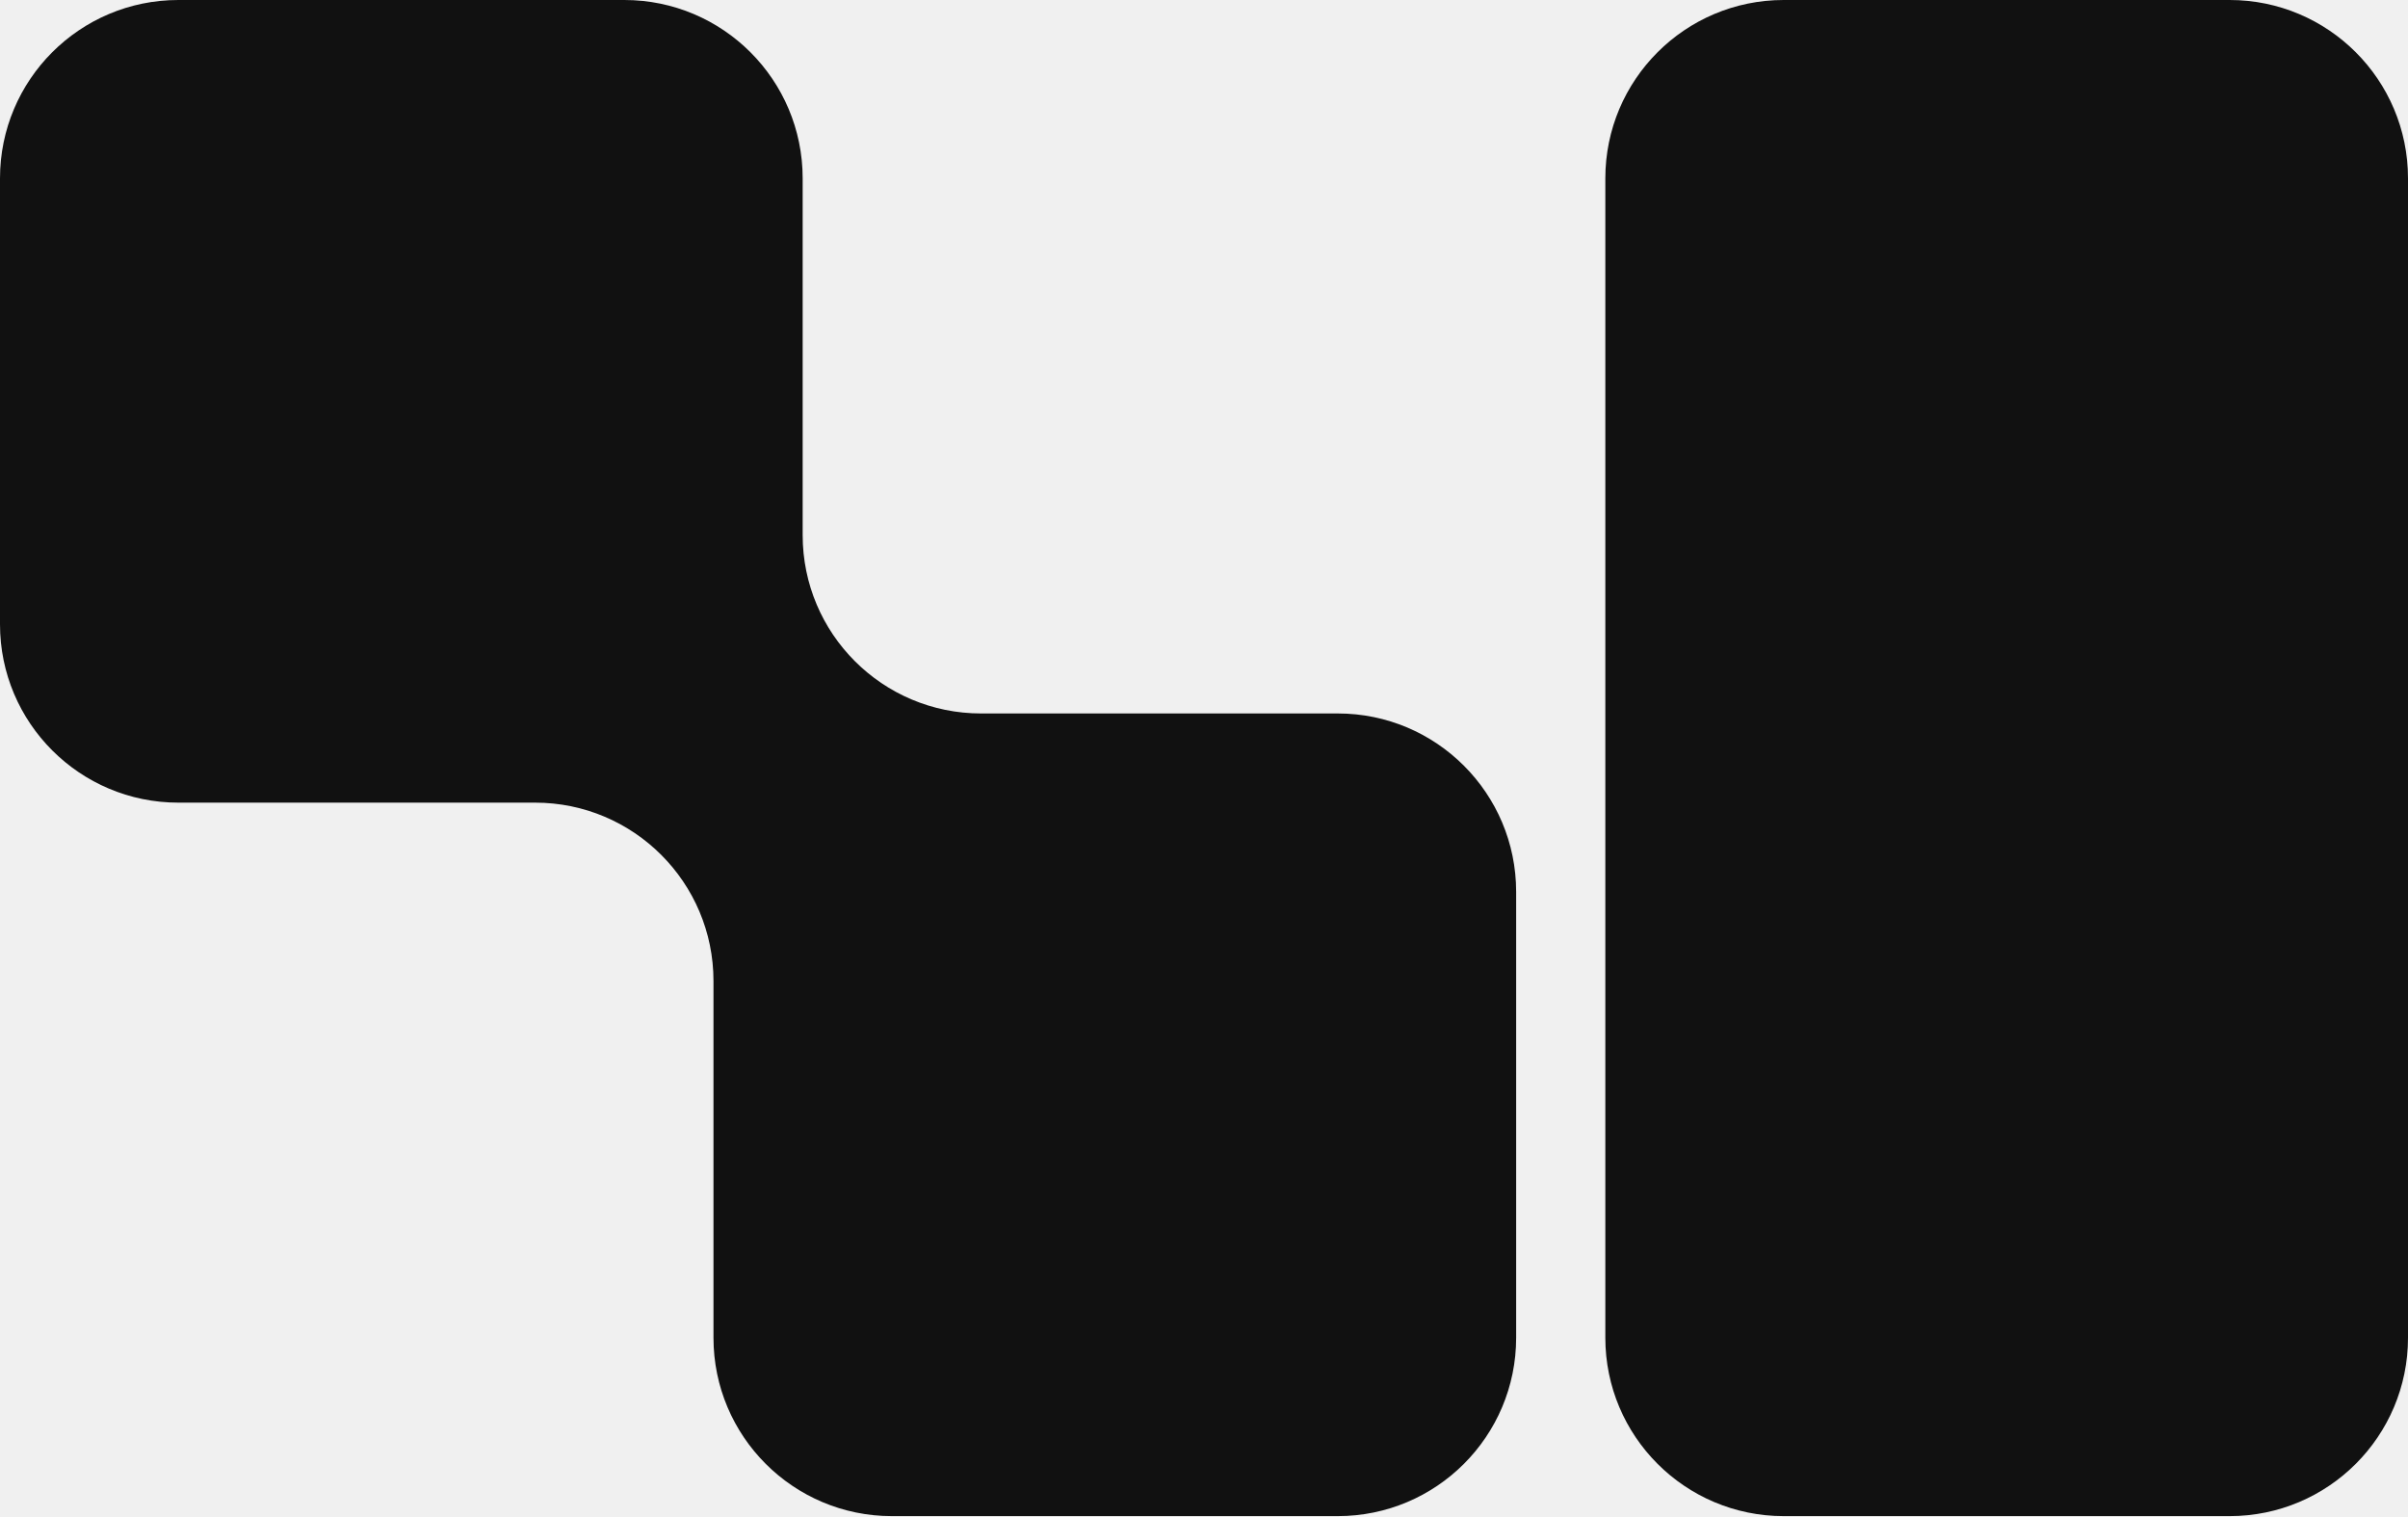
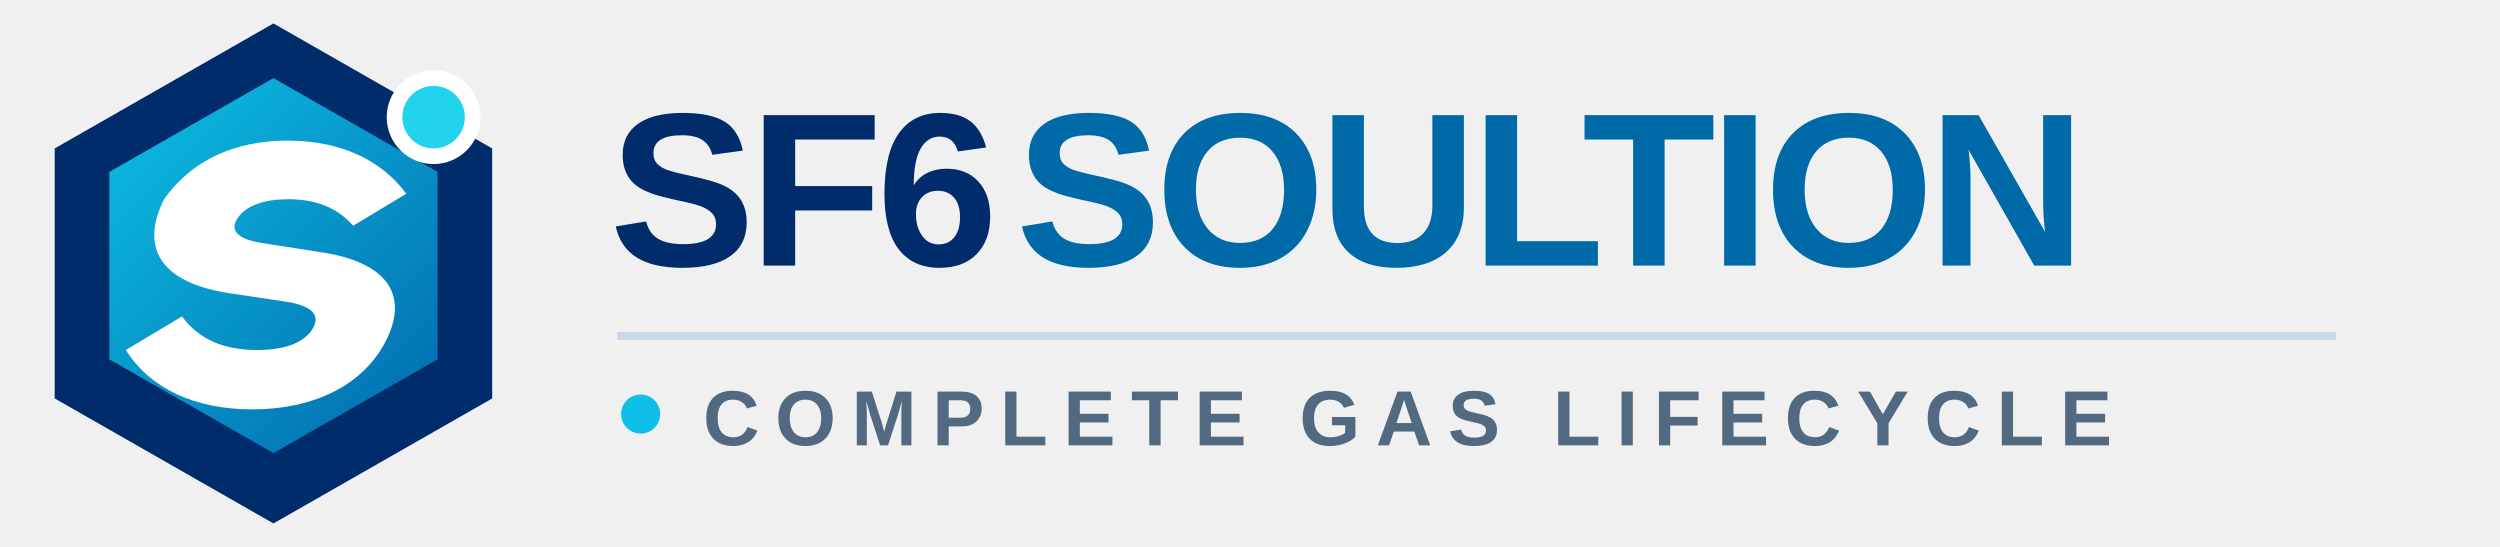
- <svg xmlns="http://www.w3.org/2000/svg" width="216" height="136" viewBox="0 0 216 136" fill="none">
-   <path fill-rule="evenodd" clip-rule="evenodd" d="M56 0C64.837 0 72 7.163 72 16V48C72 56.837 79.163 64 88 64H120C128.837 64 136 71.163 136 80V120C136 128.837 128.837 136 120 136H80C71.163 136 64 128.837 64 120V88C64 79.163 56.837 72 48 72H16C7.163 72 0 64.837 0 56V16C0 7.163 7.163 0 16 0H56ZM200 0C208.837 0 216 7.163 216 16V64V72V120C216 128.837 208.837 136 200 136H160C151.163 136 144 128.837 144 120V72V64V16C144 7.163 151.163 0 160 0H200Z" fill="#111111" />
+ <svg xmlns="http://www.w3.org/2000/svg" width="320" height="70" viewBox="0 0 320 70" role="img" aria-labelledby="title desc">
+   <defs>
+     <linearGradient id="mark" x1="8" y1="9" x2="61" y2="62" gradientUnits="userSpaceOnUse">
+       <stop stop-color="#0DC7E8" />
+       <stop offset="1" stop-color="#0060A8" />
+     </linearGradient>
+   </defs>
+   <path d="M35 3 63 19v32L35 67 7 51V19L35 3Z" fill="#002C6C" />
+   <path d="M35 10 56 22v24L35 58 14 46V22L35 10Z" fill="url(#mark)" />
+   <path d="M21 25.5c3.6-5.1 9.2-7.5 15.8-7.5 7.1 0 12.2 2.7 15.2 6.8l-6.8 4.1c-1.9-2.2-4.6-3.4-8.3-3.4-3.1 0-5.3.8-6.4 2.3-1.2 1.6-.2 2.8 3 3.3l7.7 1.2c8.5 1.3 11.3 5.6 8 11.7-3 5.5-9.3 8.4-16.9 8.4-7.4 0-13.1-2.7-16.2-7.6l7.2-4.3c2.1 2.9 5.3 4.3 9.6 4.3 3.5 0 6-.9 7.1-2.7 1.1-1.8-.1-3-3.5-3.5l-7.3-1.1c-8.4-1.3-11.4-5.6-8.2-12Z" fill="#fff" />
+   <circle cx="55.5" cy="15" r="5" fill="#22D3EE" stroke="#fff" stroke-width="2" />
+   <text x="78" y="34" fill="#002C6C" font-family="Arial, Helvetica, sans-serif" font-size="28" font-weight="800" letter-spacing="-.8">SF6</text>
+   <text x="130" y="34" fill="#0069A8" font-family="Arial, Helvetica, sans-serif" font-size="28" font-weight="700" letter-spacing="-.8">SOULTION</text>
+   <path d="M79 43h220" stroke="#C8D8E8" />
+   <circle cx="82" cy="53" r="2.5" fill="#10BFE8" />
+   <text x="90" y="57" fill="#526982" font-family="Arial, Helvetica, sans-serif" font-size="10" font-weight="700" letter-spacing="2">COMPLETE GAS LIFECYCLE</text>
</svg>
